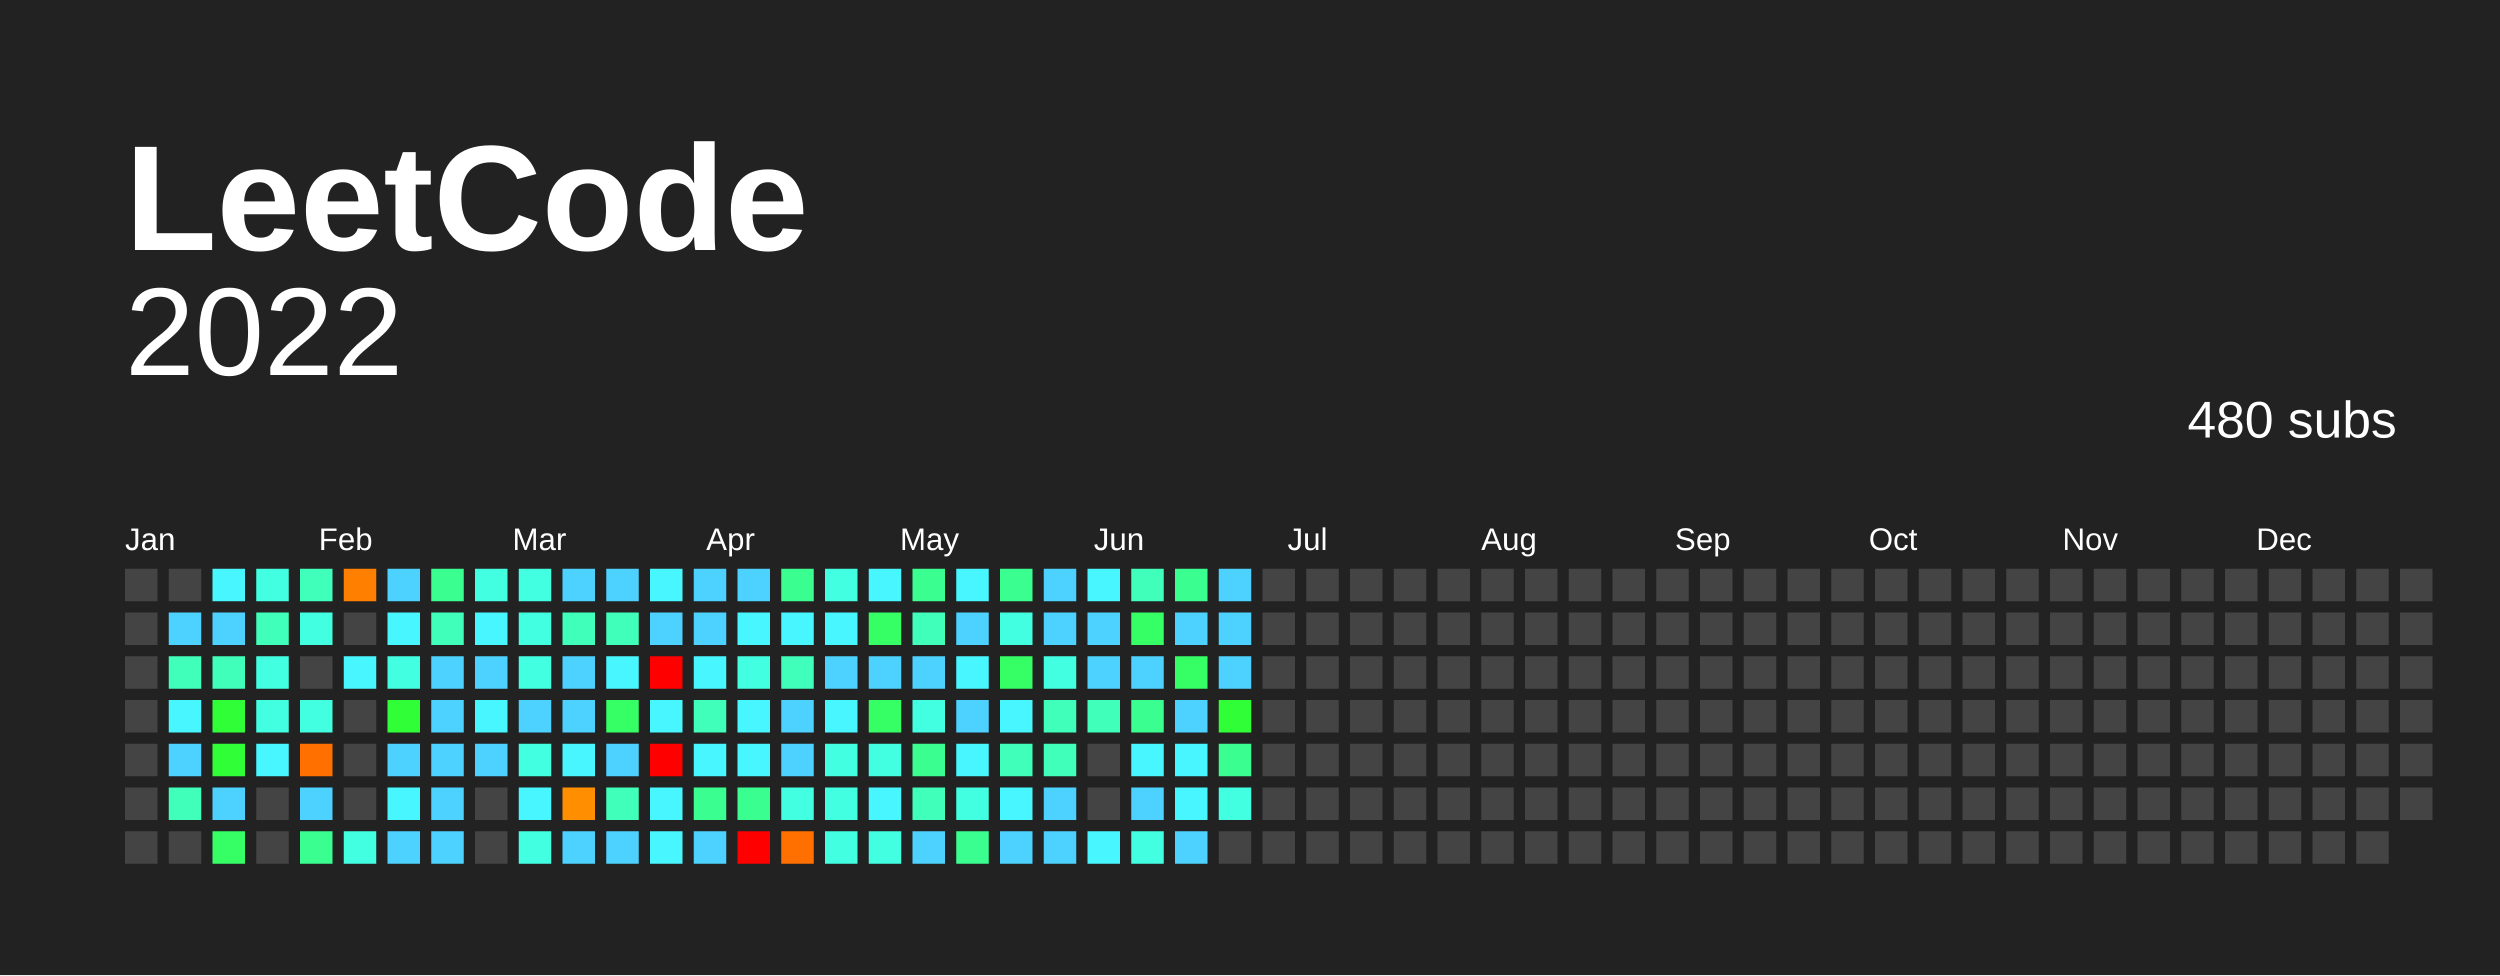
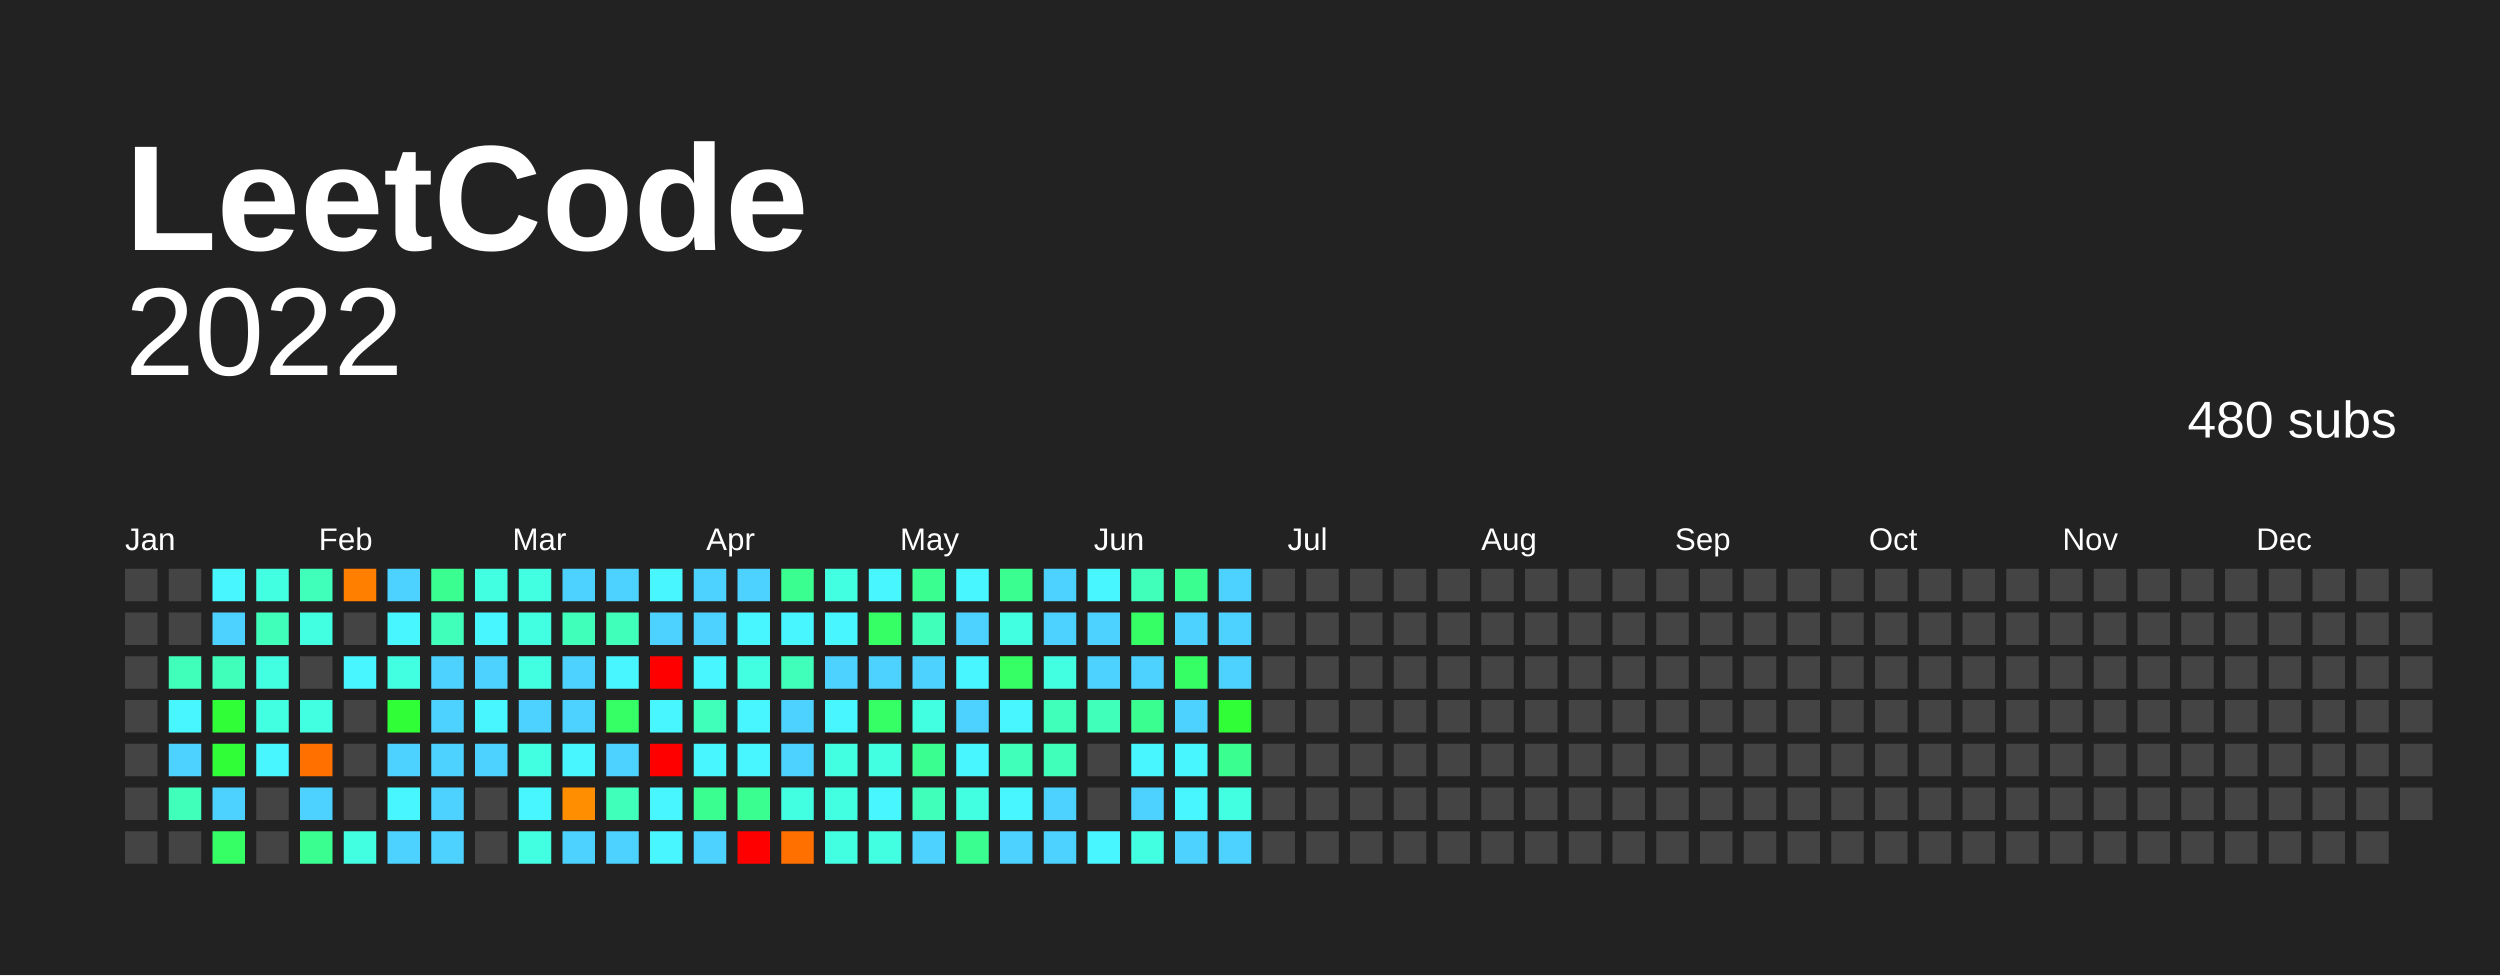
<svg xmlns="http://www.w3.org/2000/svg" baseProfile="full" height="78mm" version="1.1" viewBox="0,0,200,78" width="200mm">
  <defs />
  <rect fill="#222222" height="78" width="200" x="0" y="0" />
  <text fill="#FFFFFF" style="font-size:12px; font-family:Arial; font-weight:bold;" x="10" y="20"> LeetCode</text>
  <text alignment-baseline="hanging" fill="#FFFFFF" style="font-size:10.0px; font-family:Arial;" x="10" y="30">2022</text>
  <text alignment-baseline="hanging" fill="#FFFFFF" style="font-size:4.125px; font-family:Arial;" x="175" y="35">480 subs</text>
  <text fill="#FFFFFF" style="font-size:2.5px; font-family:Arial" x="10.0" y="44">Jan</text>
  <text fill="#FFFFFF" style="font-size:2.5px; font-family:Arial" x="25.5" y="44">Feb</text>
  <text fill="#FFFFFF" style="font-size:2.5px; font-family:Arial" x="41.0" y="44">Mar</text>
  <text fill="#FFFFFF" style="font-size:2.5px; font-family:Arial" x="56.5" y="44">Apr</text>
  <text fill="#FFFFFF" style="font-size:2.5px; font-family:Arial" x="72.0" y="44">May</text>
  <text fill="#FFFFFF" style="font-size:2.5px; font-family:Arial" x="87.5" y="44">Jun</text>
  <text fill="#FFFFFF" style="font-size:2.5px; font-family:Arial" x="103.0" y="44">Jul</text>
  <text fill="#FFFFFF" style="font-size:2.5px; font-family:Arial" x="118.5" y="44">Aug</text>
  <text fill="#FFFFFF" style="font-size:2.5px; font-family:Arial" x="134.0" y="44">Sep</text>
  <text fill="#FFFFFF" style="font-size:2.5px; font-family:Arial" x="149.5" y="44">Oct</text>
  <text fill="#FFFFFF" style="font-size:2.5px; font-family:Arial" x="165.0" y="44">Nov</text>
  <text fill="#FFFFFF" style="font-size:2.5px; font-family:Arial" x="180.5" y="44">Dec</text>
  <rect fill="#444444" height="2.6" width="2.6" x="10.0" y="45.5" />
  <rect fill="#444444" height="2.6" width="2.6" x="10.0" y="49.0" />
  <rect fill="#444444" height="2.6" width="2.6" x="10.0" y="52.5" />
  <rect fill="#444444" height="2.6" width="2.6" x="10.0" y="56.0" />
  <rect fill="#444444" height="2.6" width="2.6" x="10.0" y="59.5" />
  <rect fill="#444444" height="2.6" width="2.6" x="10.0" y="63.0" />
  <rect fill="#444444" height="2.6" width="2.6" x="10.0" y="66.5" />
  <rect fill="#444444" height="2.6" width="2.6" x="13.5" y="45.5" />
-   <rect fill="#4dd2ff" height="2.6" width="2.6" x="13.5" y="49.0" />
+   <rect fill="#444444" height="2.6" width="2.6" x="13.5" y="49.0" />
  <rect fill="#3fffba" height="2.6" width="2.6" x="13.5" y="52.5" />
  <rect fill="#48f6ff" height="2.6" width="2.6" x="13.5" y="56.0" />
  <rect fill="#4dd2ff" height="2.6" width="2.6" x="13.5" y="59.5" />
  <rect fill="#3fffba" height="2.6" width="2.6" x="13.5" y="63.0" />
  <rect fill="#444444" height="2.6" width="2.6" x="13.5" y="66.5" />
  <rect fill="#48f6ff" height="2.6" width="2.6" x="17.0" y="45.5" />
  <rect fill="#4dd2ff" height="2.6" width="2.6" x="17.0" y="49.0" />
  <rect fill="#3fffba" height="2.6" width="2.6" x="17.0" y="52.5" />
  <rect fill="#30ff37" height="2.6" width="2.6" x="17.0" y="56.0" />
  <rect fill="#30ff37" height="2.6" width="2.6" x="17.0" y="59.5" />
  <rect fill="#4dd2ff" height="2.6" width="2.6" x="17.0" y="63.0" />
  <rect fill="#35ff65" height="2.6" width="2.6" x="17.0" y="66.5" />
  <rect fill="#43ffe2" height="2.6" width="2.6" x="20.5" y="45.5" />
  <rect fill="#3fffba" height="2.6" width="2.6" x="20.5" y="49.0" />
  <rect fill="#43ffe2" height="2.6" width="2.6" x="20.5" y="52.5" />
  <rect fill="#43ffe2" height="2.6" width="2.6" x="20.5" y="56.0" />
  <rect fill="#48f6ff" height="2.6" width="2.6" x="20.5" y="59.5" />
  <rect fill="#444444" height="2.6" width="2.6" x="20.5" y="63.0" />
  <rect fill="#444444" height="2.6" width="2.6" x="20.5" y="66.5" />
  <rect fill="#3fffba" height="2.6" width="2.6" x="24.0" y="45.5" />
  <rect fill="#43ffe2" height="2.6" width="2.6" x="24.0" y="49.0" />
  <rect fill="#444444" height="2.6" width="2.6" x="24.0" y="52.5" />
  <rect fill="#43ffe2" height="2.6" width="2.6" x="24.0" y="56.0" />
  <rect fill="#ff7000" height="2.6" width="2.6" x="24.0" y="59.5" />
  <rect fill="#4dd2ff" height="2.6" width="2.6" x="24.0" y="63.0" />
  <rect fill="#3aff90" height="2.6" width="2.6" x="24.0" y="66.5" />
  <rect fill="#ff7f00" height="2.6" width="2.6" x="27.5" y="45.5" />
  <rect fill="#444444" height="2.6" width="2.6" x="27.5" y="49.0" />
  <rect fill="#48f6ff" height="2.6" width="2.6" x="27.5" y="52.5" />
  <rect fill="#444444" height="2.6" width="2.6" x="27.5" y="56.0" />
  <rect fill="#444444" height="2.6" width="2.6" x="27.5" y="59.5" />
  <rect fill="#444444" height="2.6" width="2.6" x="27.5" y="63.0" />
  <rect fill="#43ffe2" height="2.6" width="2.6" x="27.5" y="66.5" />
  <rect fill="#4dd2ff" height="2.6" width="2.6" x="31.0" y="45.5" />
  <rect fill="#48f6ff" height="2.6" width="2.6" x="31.0" y="49.0" />
  <rect fill="#43ffe2" height="2.6" width="2.6" x="31.0" y="52.5" />
  <rect fill="#30ff37" height="2.6" width="2.6" x="31.0" y="56.0" />
  <rect fill="#4dd2ff" height="2.6" width="2.6" x="31.0" y="59.5" />
  <rect fill="#48f6ff" height="2.6" width="2.6" x="31.0" y="63.0" />
  <rect fill="#4dd2ff" height="2.6" width="2.6" x="31.0" y="66.5" />
  <rect fill="#3aff90" height="2.6" width="2.6" x="34.5" y="45.5" />
  <rect fill="#3fffba" height="2.6" width="2.6" x="34.5" y="49.0" />
  <rect fill="#4dd2ff" height="2.6" width="2.6" x="34.5" y="52.5" />
  <rect fill="#4dd2ff" height="2.6" width="2.6" x="34.5" y="56.0" />
  <rect fill="#4dd2ff" height="2.6" width="2.6" x="34.5" y="59.5" />
  <rect fill="#4dd2ff" height="2.6" width="2.6" x="34.5" y="63.0" />
  <rect fill="#4dd2ff" height="2.6" width="2.6" x="34.5" y="66.5" />
  <rect fill="#43ffe2" height="2.6" width="2.6" x="38.0" y="45.5" />
  <rect fill="#48f6ff" height="2.6" width="2.6" x="38.0" y="49.0" />
  <rect fill="#4dd2ff" height="2.6" width="2.6" x="38.0" y="52.5" />
  <rect fill="#48f6ff" height="2.6" width="2.6" x="38.0" y="56.0" />
  <rect fill="#4dd2ff" height="2.6" width="2.6" x="38.0" y="59.5" />
  <rect fill="#444444" height="2.6" width="2.6" x="38.0" y="63.0" />
  <rect fill="#444444" height="2.6" width="2.6" x="38.0" y="66.5" />
  <rect fill="#43ffe2" height="2.6" width="2.6" x="41.5" y="45.5" />
  <rect fill="#43ffe2" height="2.6" width="2.6" x="41.5" y="49.0" />
  <rect fill="#43ffe2" height="2.6" width="2.6" x="41.5" y="52.5" />
  <rect fill="#4dd2ff" height="2.6" width="2.6" x="41.5" y="56.0" />
  <rect fill="#43ffe2" height="2.6" width="2.6" x="41.5" y="59.5" />
  <rect fill="#48f6ff" height="2.6" width="2.6" x="41.5" y="63.0" />
  <rect fill="#43ffe2" height="2.6" width="2.6" x="41.5" y="66.5" />
  <rect fill="#4dd2ff" height="2.6" width="2.6" x="45.0" y="45.5" />
  <rect fill="#3fffba" height="2.6" width="2.6" x="45.0" y="49.0" />
  <rect fill="#4dd2ff" height="2.6" width="2.6" x="45.0" y="52.5" />
  <rect fill="#4dd2ff" height="2.6" width="2.6" x="45.0" y="56.0" />
  <rect fill="#48f6ff" height="2.6" width="2.6" x="45.0" y="59.5" />
  <rect fill="#ff8f00" height="2.6" width="2.6" x="45.0" y="63.0" />
  <rect fill="#4dd2ff" height="2.6" width="2.6" x="45.0" y="66.5" />
  <rect fill="#4dd2ff" height="2.6" width="2.6" x="48.5" y="45.5" />
  <rect fill="#3fffba" height="2.6" width="2.6" x="48.5" y="49.0" />
  <rect fill="#48f6ff" height="2.6" width="2.6" x="48.5" y="52.5" />
  <rect fill="#35ff65" height="2.6" width="2.6" x="48.5" y="56.0" />
  <rect fill="#4dd2ff" height="2.6" width="2.6" x="48.5" y="59.5" />
  <rect fill="#3fffba" height="2.6" width="2.6" x="48.5" y="63.0" />
  <rect fill="#4dd2ff" height="2.6" width="2.6" x="48.5" y="66.5" />
  <rect fill="#48f6ff" height="2.6" width="2.6" x="52.0" y="45.5" />
  <rect fill="#4dd2ff" height="2.6" width="2.6" x="52.0" y="49.0" />
  <rect fill="red" height="2.6" width="2.6" x="52.0" y="52.5" />
  <rect fill="#48f6ff" height="2.6" width="2.6" x="52.0" y="56.0" />
  <rect fill="red" height="2.6" width="2.6" x="52.0" y="59.5" />
  <rect fill="#48f6ff" height="2.6" width="2.6" x="52.0" y="63.0" />
  <rect fill="#48f6ff" height="2.6" width="2.6" x="52.0" y="66.5" />
  <rect fill="#4dd2ff" height="2.6" width="2.6" x="55.5" y="45.5" />
  <rect fill="#4dd2ff" height="2.6" width="2.6" x="55.5" y="49.0" />
  <rect fill="#48f6ff" height="2.6" width="2.6" x="55.5" y="52.5" />
  <rect fill="#3fffba" height="2.6" width="2.6" x="55.5" y="56.0" />
  <rect fill="#48f6ff" height="2.6" width="2.6" x="55.5" y="59.5" />
  <rect fill="#3aff90" height="2.6" width="2.6" x="55.5" y="63.0" />
  <rect fill="#4dd2ff" height="2.6" width="2.6" x="55.5" y="66.5" />
  <rect fill="#4dd2ff" height="2.6" width="2.6" x="59.0" y="45.5" />
  <rect fill="#48f6ff" height="2.6" width="2.6" x="59.0" y="49.0" />
  <rect fill="#43ffe2" height="2.6" width="2.6" x="59.0" y="52.5" />
  <rect fill="#48f6ff" height="2.6" width="2.6" x="59.0" y="56.0" />
  <rect fill="#48f6ff" height="2.6" width="2.6" x="59.0" y="59.5" />
  <rect fill="#3aff90" height="2.6" width="2.6" x="59.0" y="63.0" />
  <rect fill="red" height="2.6" width="2.6" x="59.0" y="66.5" />
  <rect fill="#3aff90" height="2.6" width="2.6" x="62.5" y="45.5" />
  <rect fill="#48f6ff" height="2.6" width="2.6" x="62.5" y="49.0" />
  <rect fill="#3fffba" height="2.6" width="2.6" x="62.5" y="52.5" />
  <rect fill="#4dd2ff" height="2.6" width="2.6" x="62.5" y="56.0" />
  <rect fill="#4dd2ff" height="2.6" width="2.6" x="62.5" y="59.5" />
  <rect fill="#43ffe2" height="2.6" width="2.6" x="62.5" y="63.0" />
  <rect fill="#ff7000" height="2.6" width="2.6" x="62.5" y="66.5" />
  <rect fill="#43ffe2" height="2.6" width="2.6" x="66.0" y="45.5" />
  <rect fill="#48f6ff" height="2.6" width="2.6" x="66.0" y="49.0" />
  <rect fill="#4dd2ff" height="2.6" width="2.6" x="66.0" y="52.5" />
  <rect fill="#48f6ff" height="2.6" width="2.6" x="66.0" y="56.0" />
  <rect fill="#43ffe2" height="2.6" width="2.6" x="66.0" y="59.5" />
  <rect fill="#43ffe2" height="2.6" width="2.6" x="66.0" y="63.0" />
  <rect fill="#43ffe2" height="2.6" width="2.6" x="66.0" y="66.5" />
  <rect fill="#48f6ff" height="2.6" width="2.6" x="69.5" y="45.5" />
  <rect fill="#35ff65" height="2.6" width="2.6" x="69.5" y="49.0" />
  <rect fill="#4dd2ff" height="2.6" width="2.6" x="69.5" y="52.5" />
  <rect fill="#35ff65" height="2.6" width="2.6" x="69.5" y="56.0" />
  <rect fill="#43ffe2" height="2.6" width="2.6" x="69.5" y="59.5" />
  <rect fill="#48f6ff" height="2.6" width="2.6" x="69.5" y="63.0" />
  <rect fill="#43ffe2" height="2.6" width="2.6" x="69.5" y="66.5" />
  <rect fill="#3aff90" height="2.6" width="2.6" x="73.0" y="45.5" />
  <rect fill="#3fffba" height="2.6" width="2.6" x="73.0" y="49.0" />
  <rect fill="#4dd2ff" height="2.6" width="2.6" x="73.0" y="52.5" />
  <rect fill="#43ffe2" height="2.6" width="2.6" x="73.0" y="56.0" />
  <rect fill="#3aff90" height="2.6" width="2.6" x="73.0" y="59.5" />
  <rect fill="#3fffba" height="2.6" width="2.6" x="73.0" y="63.0" />
  <rect fill="#4dd2ff" height="2.6" width="2.6" x="73.0" y="66.5" />
  <rect fill="#48f6ff" height="2.6" width="2.6" x="76.5" y="45.5" />
  <rect fill="#4dd2ff" height="2.6" width="2.6" x="76.5" y="49.0" />
  <rect fill="#48f6ff" height="2.6" width="2.6" x="76.5" y="52.5" />
  <rect fill="#4dd2ff" height="2.6" width="2.6" x="76.5" y="56.0" />
  <rect fill="#48f6ff" height="2.6" width="2.6" x="76.5" y="59.5" />
  <rect fill="#43ffe2" height="2.6" width="2.6" x="76.5" y="63.0" />
  <rect fill="#3aff90" height="2.6" width="2.6" x="76.5" y="66.5" />
  <rect fill="#3aff90" height="2.6" width="2.6" x="80.0" y="45.5" />
  <rect fill="#43ffe2" height="2.6" width="2.6" x="80.0" y="49.0" />
  <rect fill="#35ff65" height="2.6" width="2.6" x="80.0" y="52.5" />
  <rect fill="#48f6ff" height="2.6" width="2.6" x="80.0" y="56.0" />
  <rect fill="#3fffba" height="2.6" width="2.6" x="80.0" y="59.5" />
  <rect fill="#48f6ff" height="2.6" width="2.6" x="80.0" y="63.0" />
  <rect fill="#4dd2ff" height="2.6" width="2.6" x="80.0" y="66.5" />
  <rect fill="#4dd2ff" height="2.6" width="2.6" x="83.5" y="45.5" />
  <rect fill="#4dd2ff" height="2.6" width="2.6" x="83.5" y="49.0" />
  <rect fill="#43ffe2" height="2.6" width="2.6" x="83.5" y="52.5" />
  <rect fill="#3fffba" height="2.6" width="2.6" x="83.5" y="56.0" />
  <rect fill="#3fffba" height="2.6" width="2.6" x="83.5" y="59.5" />
  <rect fill="#4dd2ff" height="2.6" width="2.6" x="83.5" y="63.0" />
  <rect fill="#4dd2ff" height="2.6" width="2.6" x="83.5" y="66.5" />
  <rect fill="#48f6ff" height="2.6" width="2.6" x="87.0" y="45.5" />
  <rect fill="#4dd2ff" height="2.6" width="2.6" x="87.0" y="49.0" />
  <rect fill="#4dd2ff" height="2.6" width="2.6" x="87.0" y="52.5" />
  <rect fill="#3fffba" height="2.6" width="2.6" x="87.0" y="56.0" />
  <rect fill="#444444" height="2.6" width="2.6" x="87.0" y="59.5" />
  <rect fill="#444444" height="2.6" width="2.6" x="87.0" y="63.0" />
  <rect fill="#48f6ff" height="2.6" width="2.6" x="87.0" y="66.5" />
  <rect fill="#3fffba" height="2.6" width="2.6" x="90.5" y="45.5" />
  <rect fill="#35ff65" height="2.6" width="2.6" x="90.5" y="49.0" />
  <rect fill="#4dd2ff" height="2.6" width="2.6" x="90.5" y="52.5" />
  <rect fill="#3aff90" height="2.6" width="2.6" x="90.5" y="56.0" />
  <rect fill="#48f6ff" height="2.6" width="2.6" x="90.5" y="59.5" />
  <rect fill="#4dd2ff" height="2.6" width="2.6" x="90.5" y="63.0" />
  <rect fill="#43ffe2" height="2.6" width="2.6" x="90.5" y="66.5" />
  <rect fill="#3aff90" height="2.6" width="2.6" x="94.0" y="45.5" />
  <rect fill="#4dd2ff" height="2.6" width="2.6" x="94.0" y="49.0" />
  <rect fill="#35ff65" height="2.6" width="2.6" x="94.0" y="52.5" />
  <rect fill="#4dd2ff" height="2.6" width="2.6" x="94.0" y="56.0" />
  <rect fill="#48f6ff" height="2.6" width="2.6" x="94.0" y="59.5" />
  <rect fill="#48f6ff" height="2.6" width="2.6" x="94.0" y="63.0" />
  <rect fill="#4dd2ff" height="2.6" width="2.6" x="94.0" y="66.5" />
  <rect fill="#4dd2ff" height="2.6" width="2.6" x="97.5" y="45.5" />
  <rect fill="#4dd2ff" height="2.6" width="2.6" x="97.5" y="49.0" />
  <rect fill="#4dd2ff" height="2.6" width="2.6" x="97.5" y="52.5" />
  <rect fill="#30ff37" height="2.6" width="2.6" x="97.5" y="56.0" />
  <rect fill="#3aff90" height="2.6" width="2.6" x="97.5" y="59.5" />
  <rect fill="#43ffe2" height="2.6" width="2.6" x="97.5" y="63.0" />
-   <rect fill="#444444" height="2.6" width="2.6" x="97.5" y="66.5" />
+   <rect fill="#4dd2ff" height="2.6" width="2.6" x="97.5" y="66.5" />
  <rect fill="#444444" height="2.6" width="2.6" x="101.0" y="45.5" />
  <rect fill="#444444" height="2.6" width="2.6" x="101.0" y="49.0" />
  <rect fill="#444444" height="2.6" width="2.6" x="101.0" y="52.5" />
  <rect fill="#444444" height="2.6" width="2.6" x="101.0" y="56.0" />
  <rect fill="#444444" height="2.6" width="2.6" x="101.0" y="59.5" />
  <rect fill="#444444" height="2.6" width="2.6" x="101.0" y="63.0" />
  <rect fill="#444444" height="2.6" width="2.6" x="101.0" y="66.5" />
  <rect fill="#444444" height="2.6" width="2.6" x="104.5" y="45.5" />
  <rect fill="#444444" height="2.6" width="2.6" x="104.5" y="49.0" />
  <rect fill="#444444" height="2.6" width="2.6" x="104.5" y="52.5" />
  <rect fill="#444444" height="2.6" width="2.6" x="104.5" y="56.0" />
  <rect fill="#444444" height="2.6" width="2.6" x="104.5" y="59.5" />
  <rect fill="#444444" height="2.6" width="2.6" x="104.5" y="63.0" />
  <rect fill="#444444" height="2.6" width="2.6" x="104.5" y="66.5" />
  <rect fill="#444444" height="2.6" width="2.6" x="108.0" y="45.5" />
  <rect fill="#444444" height="2.6" width="2.6" x="108.0" y="49.0" />
  <rect fill="#444444" height="2.6" width="2.6" x="108.0" y="52.5" />
  <rect fill="#444444" height="2.6" width="2.6" x="108.0" y="56.0" />
  <rect fill="#444444" height="2.6" width="2.6" x="108.0" y="59.5" />
  <rect fill="#444444" height="2.6" width="2.6" x="108.0" y="63.0" />
  <rect fill="#444444" height="2.6" width="2.6" x="108.0" y="66.5" />
  <rect fill="#444444" height="2.6" width="2.6" x="111.5" y="45.5" />
  <rect fill="#444444" height="2.6" width="2.6" x="111.5" y="49.0" />
  <rect fill="#444444" height="2.6" width="2.6" x="111.5" y="52.5" />
  <rect fill="#444444" height="2.6" width="2.6" x="111.5" y="56.0" />
  <rect fill="#444444" height="2.6" width="2.6" x="111.5" y="59.5" />
  <rect fill="#444444" height="2.6" width="2.6" x="111.5" y="63.0" />
  <rect fill="#444444" height="2.6" width="2.6" x="111.5" y="66.5" />
  <rect fill="#444444" height="2.6" width="2.6" x="115.0" y="45.5" />
  <rect fill="#444444" height="2.6" width="2.6" x="115.0" y="49.0" />
  <rect fill="#444444" height="2.6" width="2.6" x="115.0" y="52.5" />
  <rect fill="#444444" height="2.6" width="2.6" x="115.0" y="56.0" />
  <rect fill="#444444" height="2.6" width="2.6" x="115.0" y="59.5" />
  <rect fill="#444444" height="2.6" width="2.6" x="115.0" y="63.0" />
  <rect fill="#444444" height="2.6" width="2.6" x="115.0" y="66.5" />
  <rect fill="#444444" height="2.6" width="2.6" x="118.5" y="45.5" />
  <rect fill="#444444" height="2.6" width="2.6" x="118.5" y="49.0" />
  <rect fill="#444444" height="2.6" width="2.6" x="118.5" y="52.5" />
  <rect fill="#444444" height="2.6" width="2.6" x="118.5" y="56.0" />
  <rect fill="#444444" height="2.6" width="2.6" x="118.5" y="59.5" />
  <rect fill="#444444" height="2.6" width="2.6" x="118.5" y="63.0" />
  <rect fill="#444444" height="2.6" width="2.6" x="118.5" y="66.5" />
  <rect fill="#444444" height="2.6" width="2.6" x="122.0" y="45.5" />
  <rect fill="#444444" height="2.6" width="2.6" x="122.0" y="49.0" />
  <rect fill="#444444" height="2.6" width="2.6" x="122.0" y="52.5" />
  <rect fill="#444444" height="2.6" width="2.6" x="122.0" y="56.0" />
  <rect fill="#444444" height="2.6" width="2.6" x="122.0" y="59.5" />
  <rect fill="#444444" height="2.6" width="2.6" x="122.0" y="63.0" />
  <rect fill="#444444" height="2.6" width="2.6" x="122.0" y="66.5" />
  <rect fill="#444444" height="2.6" width="2.6" x="125.5" y="45.5" />
  <rect fill="#444444" height="2.6" width="2.6" x="125.5" y="49.0" />
  <rect fill="#444444" height="2.6" width="2.6" x="125.5" y="52.5" />
  <rect fill="#444444" height="2.6" width="2.6" x="125.5" y="56.0" />
  <rect fill="#444444" height="2.6" width="2.6" x="125.5" y="59.5" />
  <rect fill="#444444" height="2.6" width="2.6" x="125.5" y="63.0" />
  <rect fill="#444444" height="2.6" width="2.6" x="125.5" y="66.5" />
  <rect fill="#444444" height="2.6" width="2.6" x="129.0" y="45.5" />
  <rect fill="#444444" height="2.6" width="2.6" x="129.0" y="49.0" />
  <rect fill="#444444" height="2.6" width="2.6" x="129.0" y="52.5" />
  <rect fill="#444444" height="2.6" width="2.6" x="129.0" y="56.0" />
  <rect fill="#444444" height="2.6" width="2.6" x="129.0" y="59.5" />
  <rect fill="#444444" height="2.6" width="2.6" x="129.0" y="63.0" />
  <rect fill="#444444" height="2.6" width="2.6" x="129.0" y="66.5" />
  <rect fill="#444444" height="2.6" width="2.6" x="132.5" y="45.5" />
  <rect fill="#444444" height="2.6" width="2.6" x="132.5" y="49.0" />
  <rect fill="#444444" height="2.6" width="2.6" x="132.5" y="52.5" />
  <rect fill="#444444" height="2.6" width="2.6" x="132.5" y="56.0" />
  <rect fill="#444444" height="2.6" width="2.6" x="132.5" y="59.5" />
  <rect fill="#444444" height="2.6" width="2.6" x="132.5" y="63.0" />
  <rect fill="#444444" height="2.6" width="2.6" x="132.5" y="66.5" />
  <rect fill="#444444" height="2.6" width="2.6" x="136.0" y="45.5" />
  <rect fill="#444444" height="2.6" width="2.6" x="136.0" y="49.0" />
  <rect fill="#444444" height="2.6" width="2.6" x="136.0" y="52.5" />
  <rect fill="#444444" height="2.6" width="2.6" x="136.0" y="56.0" />
  <rect fill="#444444" height="2.6" width="2.6" x="136.0" y="59.5" />
  <rect fill="#444444" height="2.6" width="2.6" x="136.0" y="63.0" />
  <rect fill="#444444" height="2.6" width="2.6" x="136.0" y="66.5" />
  <rect fill="#444444" height="2.6" width="2.6" x="139.5" y="45.5" />
  <rect fill="#444444" height="2.6" width="2.6" x="139.5" y="49.0" />
  <rect fill="#444444" height="2.6" width="2.6" x="139.5" y="52.5" />
  <rect fill="#444444" height="2.6" width="2.6" x="139.5" y="56.0" />
  <rect fill="#444444" height="2.6" width="2.6" x="139.5" y="59.5" />
  <rect fill="#444444" height="2.6" width="2.6" x="139.5" y="63.0" />
  <rect fill="#444444" height="2.6" width="2.6" x="139.5" y="66.5" />
  <rect fill="#444444" height="2.6" width="2.6" x="143.0" y="45.5" />
  <rect fill="#444444" height="2.6" width="2.6" x="143.0" y="49.0" />
  <rect fill="#444444" height="2.6" width="2.6" x="143.0" y="52.5" />
  <rect fill="#444444" height="2.6" width="2.6" x="143.0" y="56.0" />
  <rect fill="#444444" height="2.6" width="2.6" x="143.0" y="59.5" />
  <rect fill="#444444" height="2.6" width="2.6" x="143.0" y="63.0" />
  <rect fill="#444444" height="2.6" width="2.6" x="143.0" y="66.5" />
  <rect fill="#444444" height="2.6" width="2.6" x="146.5" y="45.5" />
  <rect fill="#444444" height="2.6" width="2.6" x="146.5" y="49.0" />
  <rect fill="#444444" height="2.6" width="2.6" x="146.5" y="52.5" />
  <rect fill="#444444" height="2.6" width="2.6" x="146.5" y="56.0" />
  <rect fill="#444444" height="2.6" width="2.6" x="146.5" y="59.5" />
  <rect fill="#444444" height="2.6" width="2.6" x="146.5" y="63.0" />
  <rect fill="#444444" height="2.6" width="2.6" x="146.5" y="66.5" />
  <rect fill="#444444" height="2.6" width="2.6" x="150.0" y="45.5" />
  <rect fill="#444444" height="2.6" width="2.6" x="150.0" y="49.0" />
  <rect fill="#444444" height="2.6" width="2.6" x="150.0" y="52.5" />
  <rect fill="#444444" height="2.6" width="2.6" x="150.0" y="56.0" />
  <rect fill="#444444" height="2.6" width="2.6" x="150.0" y="59.5" />
  <rect fill="#444444" height="2.6" width="2.6" x="150.0" y="63.0" />
  <rect fill="#444444" height="2.6" width="2.6" x="150.0" y="66.5" />
  <rect fill="#444444" height="2.6" width="2.6" x="153.5" y="45.5" />
  <rect fill="#444444" height="2.6" width="2.6" x="153.5" y="49.0" />
  <rect fill="#444444" height="2.6" width="2.6" x="153.5" y="52.5" />
  <rect fill="#444444" height="2.6" width="2.6" x="153.5" y="56.0" />
  <rect fill="#444444" height="2.6" width="2.6" x="153.5" y="59.5" />
  <rect fill="#444444" height="2.6" width="2.6" x="153.5" y="63.0" />
  <rect fill="#444444" height="2.6" width="2.6" x="153.5" y="66.5" />
  <rect fill="#444444" height="2.6" width="2.6" x="157.0" y="45.5" />
  <rect fill="#444444" height="2.6" width="2.6" x="157.0" y="49.0" />
  <rect fill="#444444" height="2.6" width="2.6" x="157.0" y="52.5" />
  <rect fill="#444444" height="2.6" width="2.6" x="157.0" y="56.0" />
  <rect fill="#444444" height="2.6" width="2.6" x="157.0" y="59.5" />
  <rect fill="#444444" height="2.6" width="2.6" x="157.0" y="63.0" />
  <rect fill="#444444" height="2.6" width="2.6" x="157.0" y="66.5" />
  <rect fill="#444444" height="2.6" width="2.6" x="160.5" y="45.5" />
  <rect fill="#444444" height="2.6" width="2.6" x="160.5" y="49.0" />
  <rect fill="#444444" height="2.6" width="2.6" x="160.5" y="52.5" />
  <rect fill="#444444" height="2.6" width="2.6" x="160.5" y="56.0" />
  <rect fill="#444444" height="2.6" width="2.6" x="160.5" y="59.5" />
  <rect fill="#444444" height="2.6" width="2.6" x="160.5" y="63.0" />
  <rect fill="#444444" height="2.6" width="2.6" x="160.5" y="66.5" />
  <rect fill="#444444" height="2.6" width="2.6" x="164.0" y="45.5" />
  <rect fill="#444444" height="2.6" width="2.6" x="164.0" y="49.0" />
  <rect fill="#444444" height="2.6" width="2.6" x="164.0" y="52.5" />
  <rect fill="#444444" height="2.6" width="2.6" x="164.0" y="56.0" />
  <rect fill="#444444" height="2.6" width="2.6" x="164.0" y="59.5" />
  <rect fill="#444444" height="2.6" width="2.6" x="164.0" y="63.0" />
  <rect fill="#444444" height="2.6" width="2.6" x="164.0" y="66.5" />
  <rect fill="#444444" height="2.6" width="2.6" x="167.5" y="45.5" />
  <rect fill="#444444" height="2.6" width="2.6" x="167.5" y="49.0" />
  <rect fill="#444444" height="2.6" width="2.6" x="167.5" y="52.5" />
  <rect fill="#444444" height="2.6" width="2.6" x="167.5" y="56.0" />
  <rect fill="#444444" height="2.6" width="2.6" x="167.5" y="59.5" />
  <rect fill="#444444" height="2.6" width="2.6" x="167.5" y="63.0" />
  <rect fill="#444444" height="2.6" width="2.6" x="167.5" y="66.5" />
  <rect fill="#444444" height="2.6" width="2.6" x="171.0" y="45.5" />
  <rect fill="#444444" height="2.6" width="2.6" x="171.0" y="49.0" />
  <rect fill="#444444" height="2.6" width="2.6" x="171.0" y="52.5" />
  <rect fill="#444444" height="2.6" width="2.6" x="171.0" y="56.0" />
  <rect fill="#444444" height="2.6" width="2.6" x="171.0" y="59.5" />
  <rect fill="#444444" height="2.6" width="2.6" x="171.0" y="63.0" />
  <rect fill="#444444" height="2.6" width="2.6" x="171.0" y="66.5" />
  <rect fill="#444444" height="2.6" width="2.6" x="174.5" y="45.5" />
  <rect fill="#444444" height="2.6" width="2.6" x="174.5" y="49.0" />
  <rect fill="#444444" height="2.6" width="2.6" x="174.5" y="52.5" />
  <rect fill="#444444" height="2.6" width="2.6" x="174.5" y="56.0" />
  <rect fill="#444444" height="2.6" width="2.6" x="174.5" y="59.5" />
  <rect fill="#444444" height="2.6" width="2.6" x="174.5" y="63.0" />
  <rect fill="#444444" height="2.6" width="2.6" x="174.5" y="66.5" />
  <rect fill="#444444" height="2.6" width="2.6" x="178.0" y="45.5" />
  <rect fill="#444444" height="2.6" width="2.6" x="178.0" y="49.0" />
  <rect fill="#444444" height="2.6" width="2.6" x="178.0" y="52.5" />
  <rect fill="#444444" height="2.6" width="2.6" x="178.0" y="56.0" />
  <rect fill="#444444" height="2.6" width="2.6" x="178.0" y="59.5" />
  <rect fill="#444444" height="2.6" width="2.6" x="178.0" y="63.0" />
  <rect fill="#444444" height="2.6" width="2.6" x="178.0" y="66.5" />
  <rect fill="#444444" height="2.6" width="2.6" x="181.5" y="45.5" />
  <rect fill="#444444" height="2.6" width="2.6" x="181.5" y="49.0" />
  <rect fill="#444444" height="2.6" width="2.6" x="181.5" y="52.5" />
  <rect fill="#444444" height="2.6" width="2.6" x="181.5" y="56.0" />
  <rect fill="#444444" height="2.6" width="2.6" x="181.5" y="59.5" />
  <rect fill="#444444" height="2.6" width="2.6" x="181.5" y="63.0" />
  <rect fill="#444444" height="2.6" width="2.6" x="181.5" y="66.5" />
  <rect fill="#444444" height="2.6" width="2.6" x="185.0" y="45.5" />
  <rect fill="#444444" height="2.6" width="2.6" x="185.0" y="49.0" />
  <rect fill="#444444" height="2.6" width="2.6" x="185.0" y="52.5" />
  <rect fill="#444444" height="2.6" width="2.6" x="185.0" y="56.0" />
  <rect fill="#444444" height="2.6" width="2.6" x="185.0" y="59.5" />
  <rect fill="#444444" height="2.6" width="2.6" x="185.0" y="63.0" />
  <rect fill="#444444" height="2.6" width="2.6" x="185.0" y="66.5" />
  <rect fill="#444444" height="2.6" width="2.6" x="188.5" y="45.5" />
  <rect fill="#444444" height="2.6" width="2.6" x="188.5" y="49.0" />
  <rect fill="#444444" height="2.6" width="2.6" x="188.5" y="52.5" />
  <rect fill="#444444" height="2.6" width="2.6" x="188.5" y="56.0" />
  <rect fill="#444444" height="2.6" width="2.6" x="188.5" y="59.5" />
  <rect fill="#444444" height="2.6" width="2.6" x="188.5" y="63.0" />
  <rect fill="#444444" height="2.6" width="2.6" x="188.5" y="66.5" />
  <rect fill="#444444" height="2.6" width="2.6" x="192.0" y="45.5" />
  <rect fill="#444444" height="2.6" width="2.6" x="192.0" y="49.0" />
  <rect fill="#444444" height="2.6" width="2.6" x="192.0" y="52.5" />
  <rect fill="#444444" height="2.6" width="2.6" x="192.0" y="56.0" />
  <rect fill="#444444" height="2.6" width="2.6" x="192.0" y="59.5" />
  <rect fill="#444444" height="2.6" width="2.6" x="192.0" y="63.0" />
</svg>
